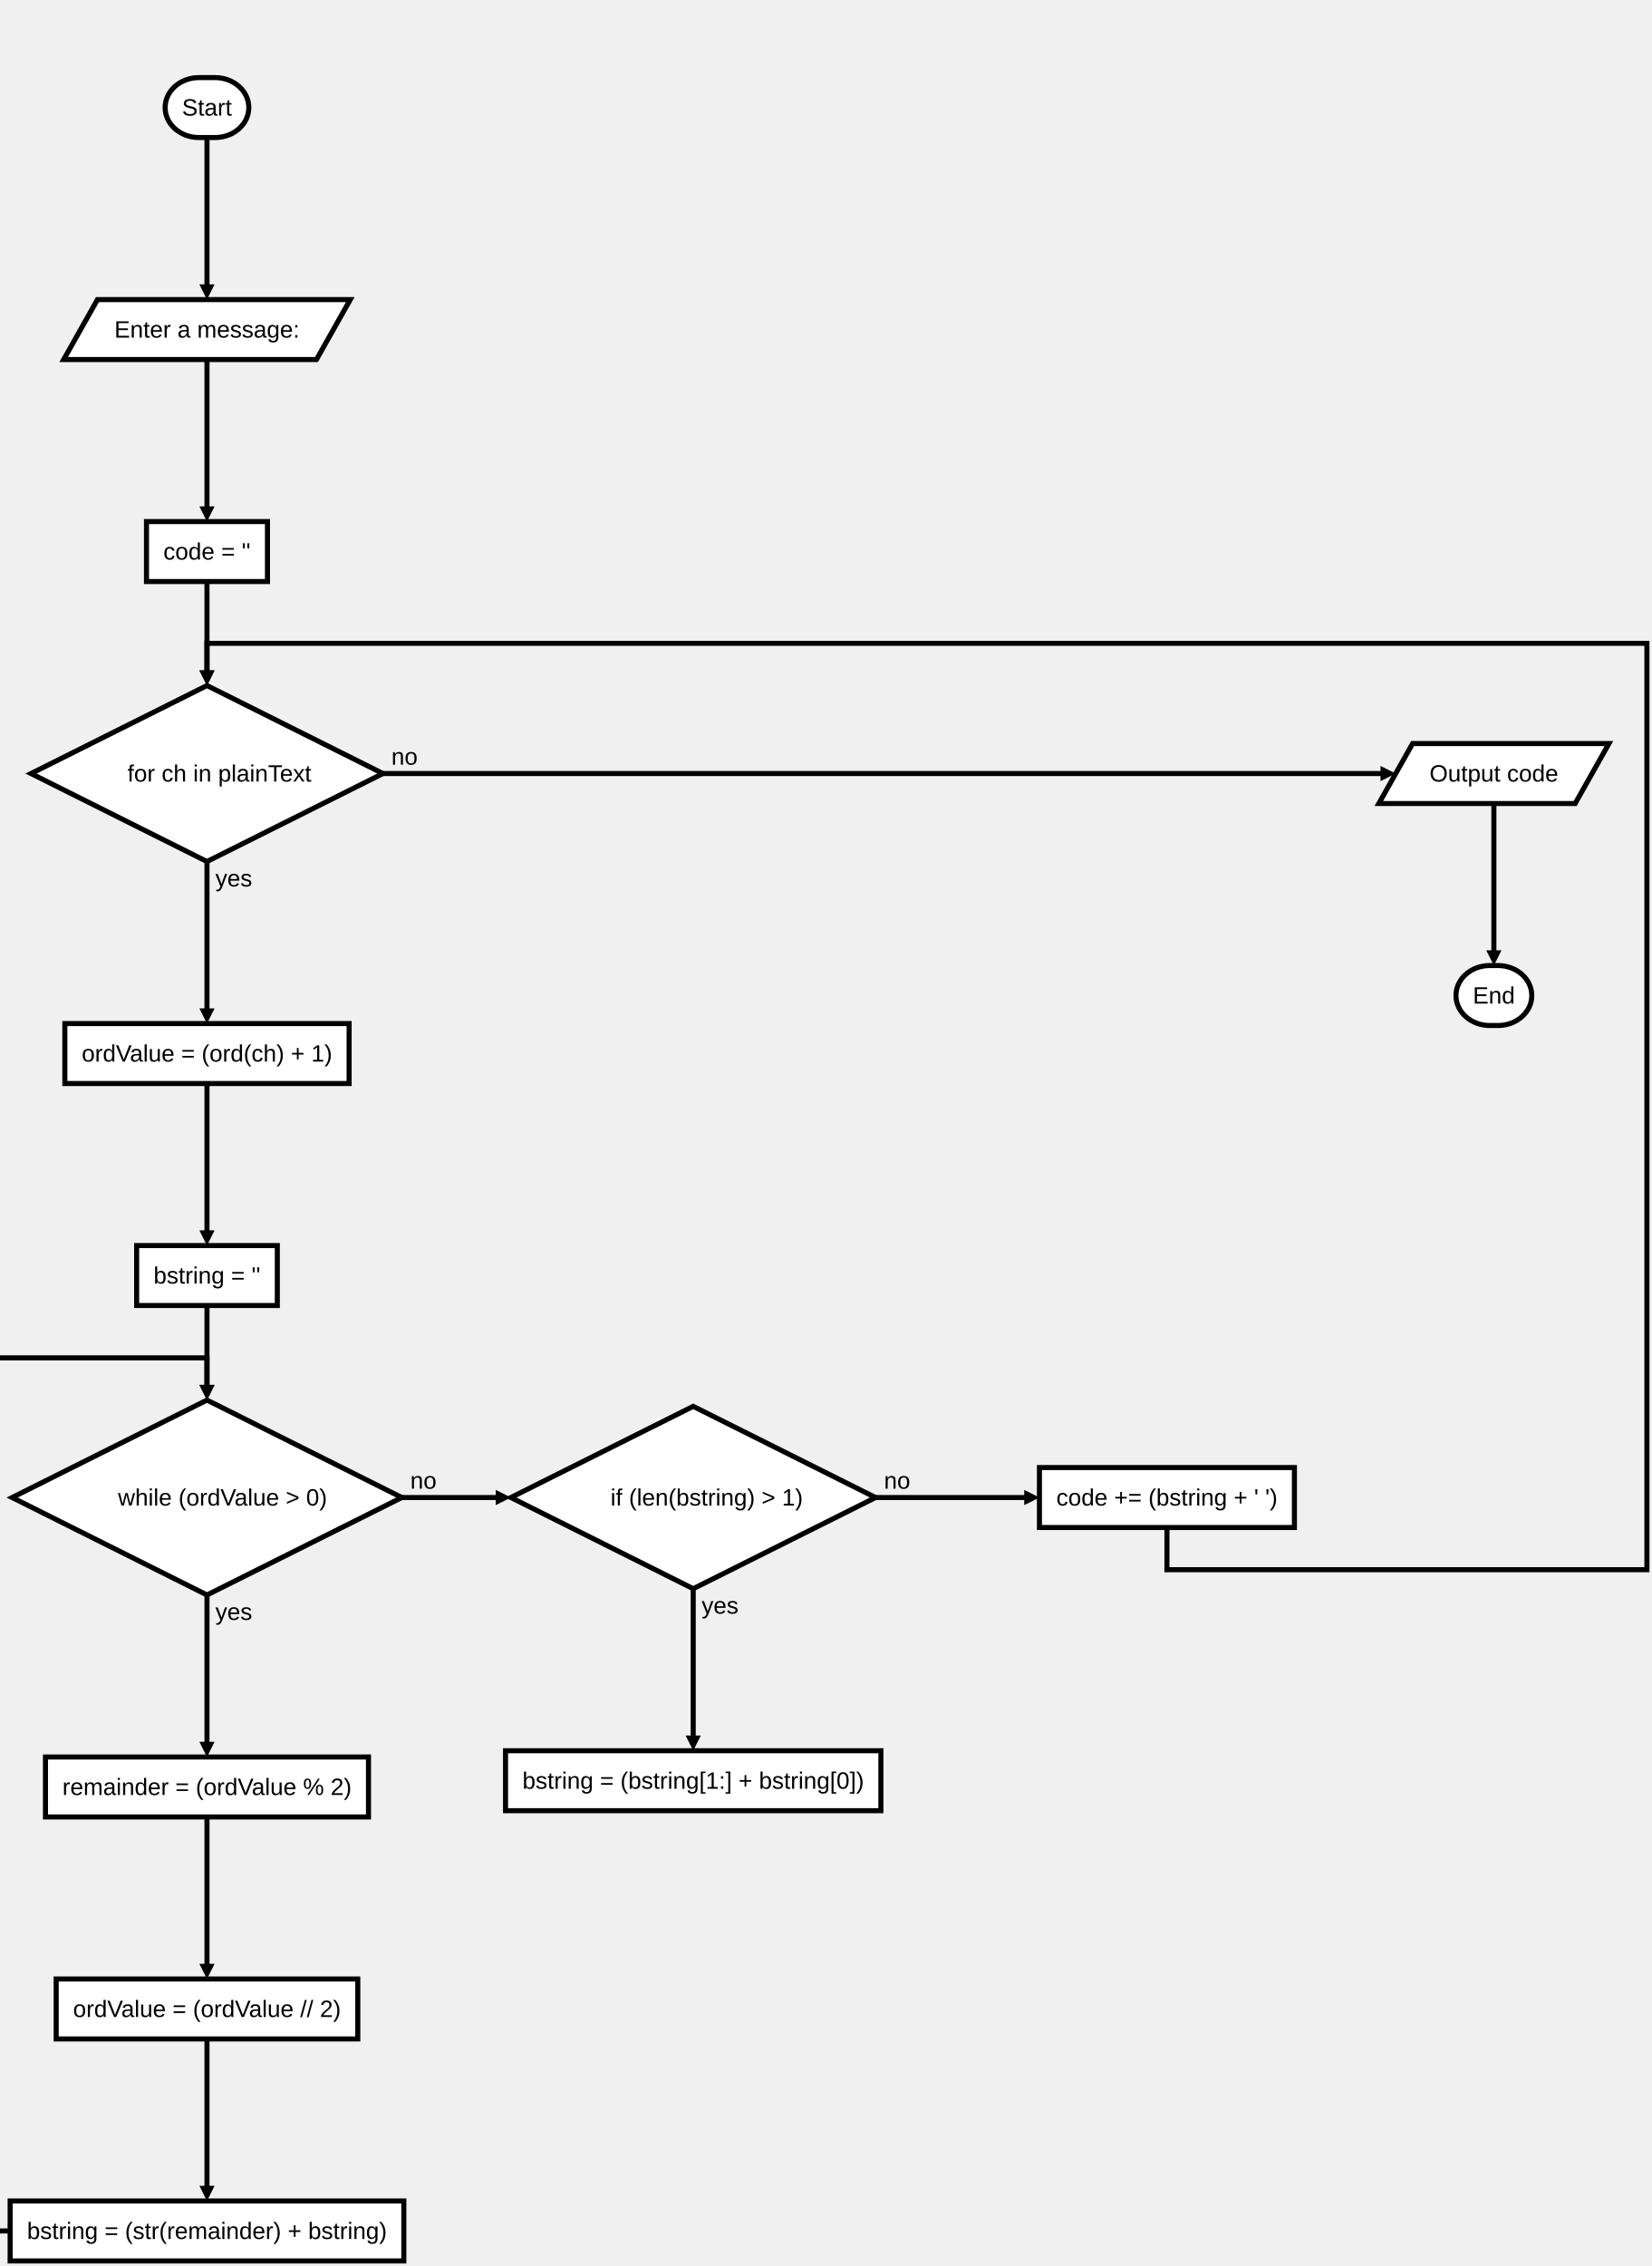
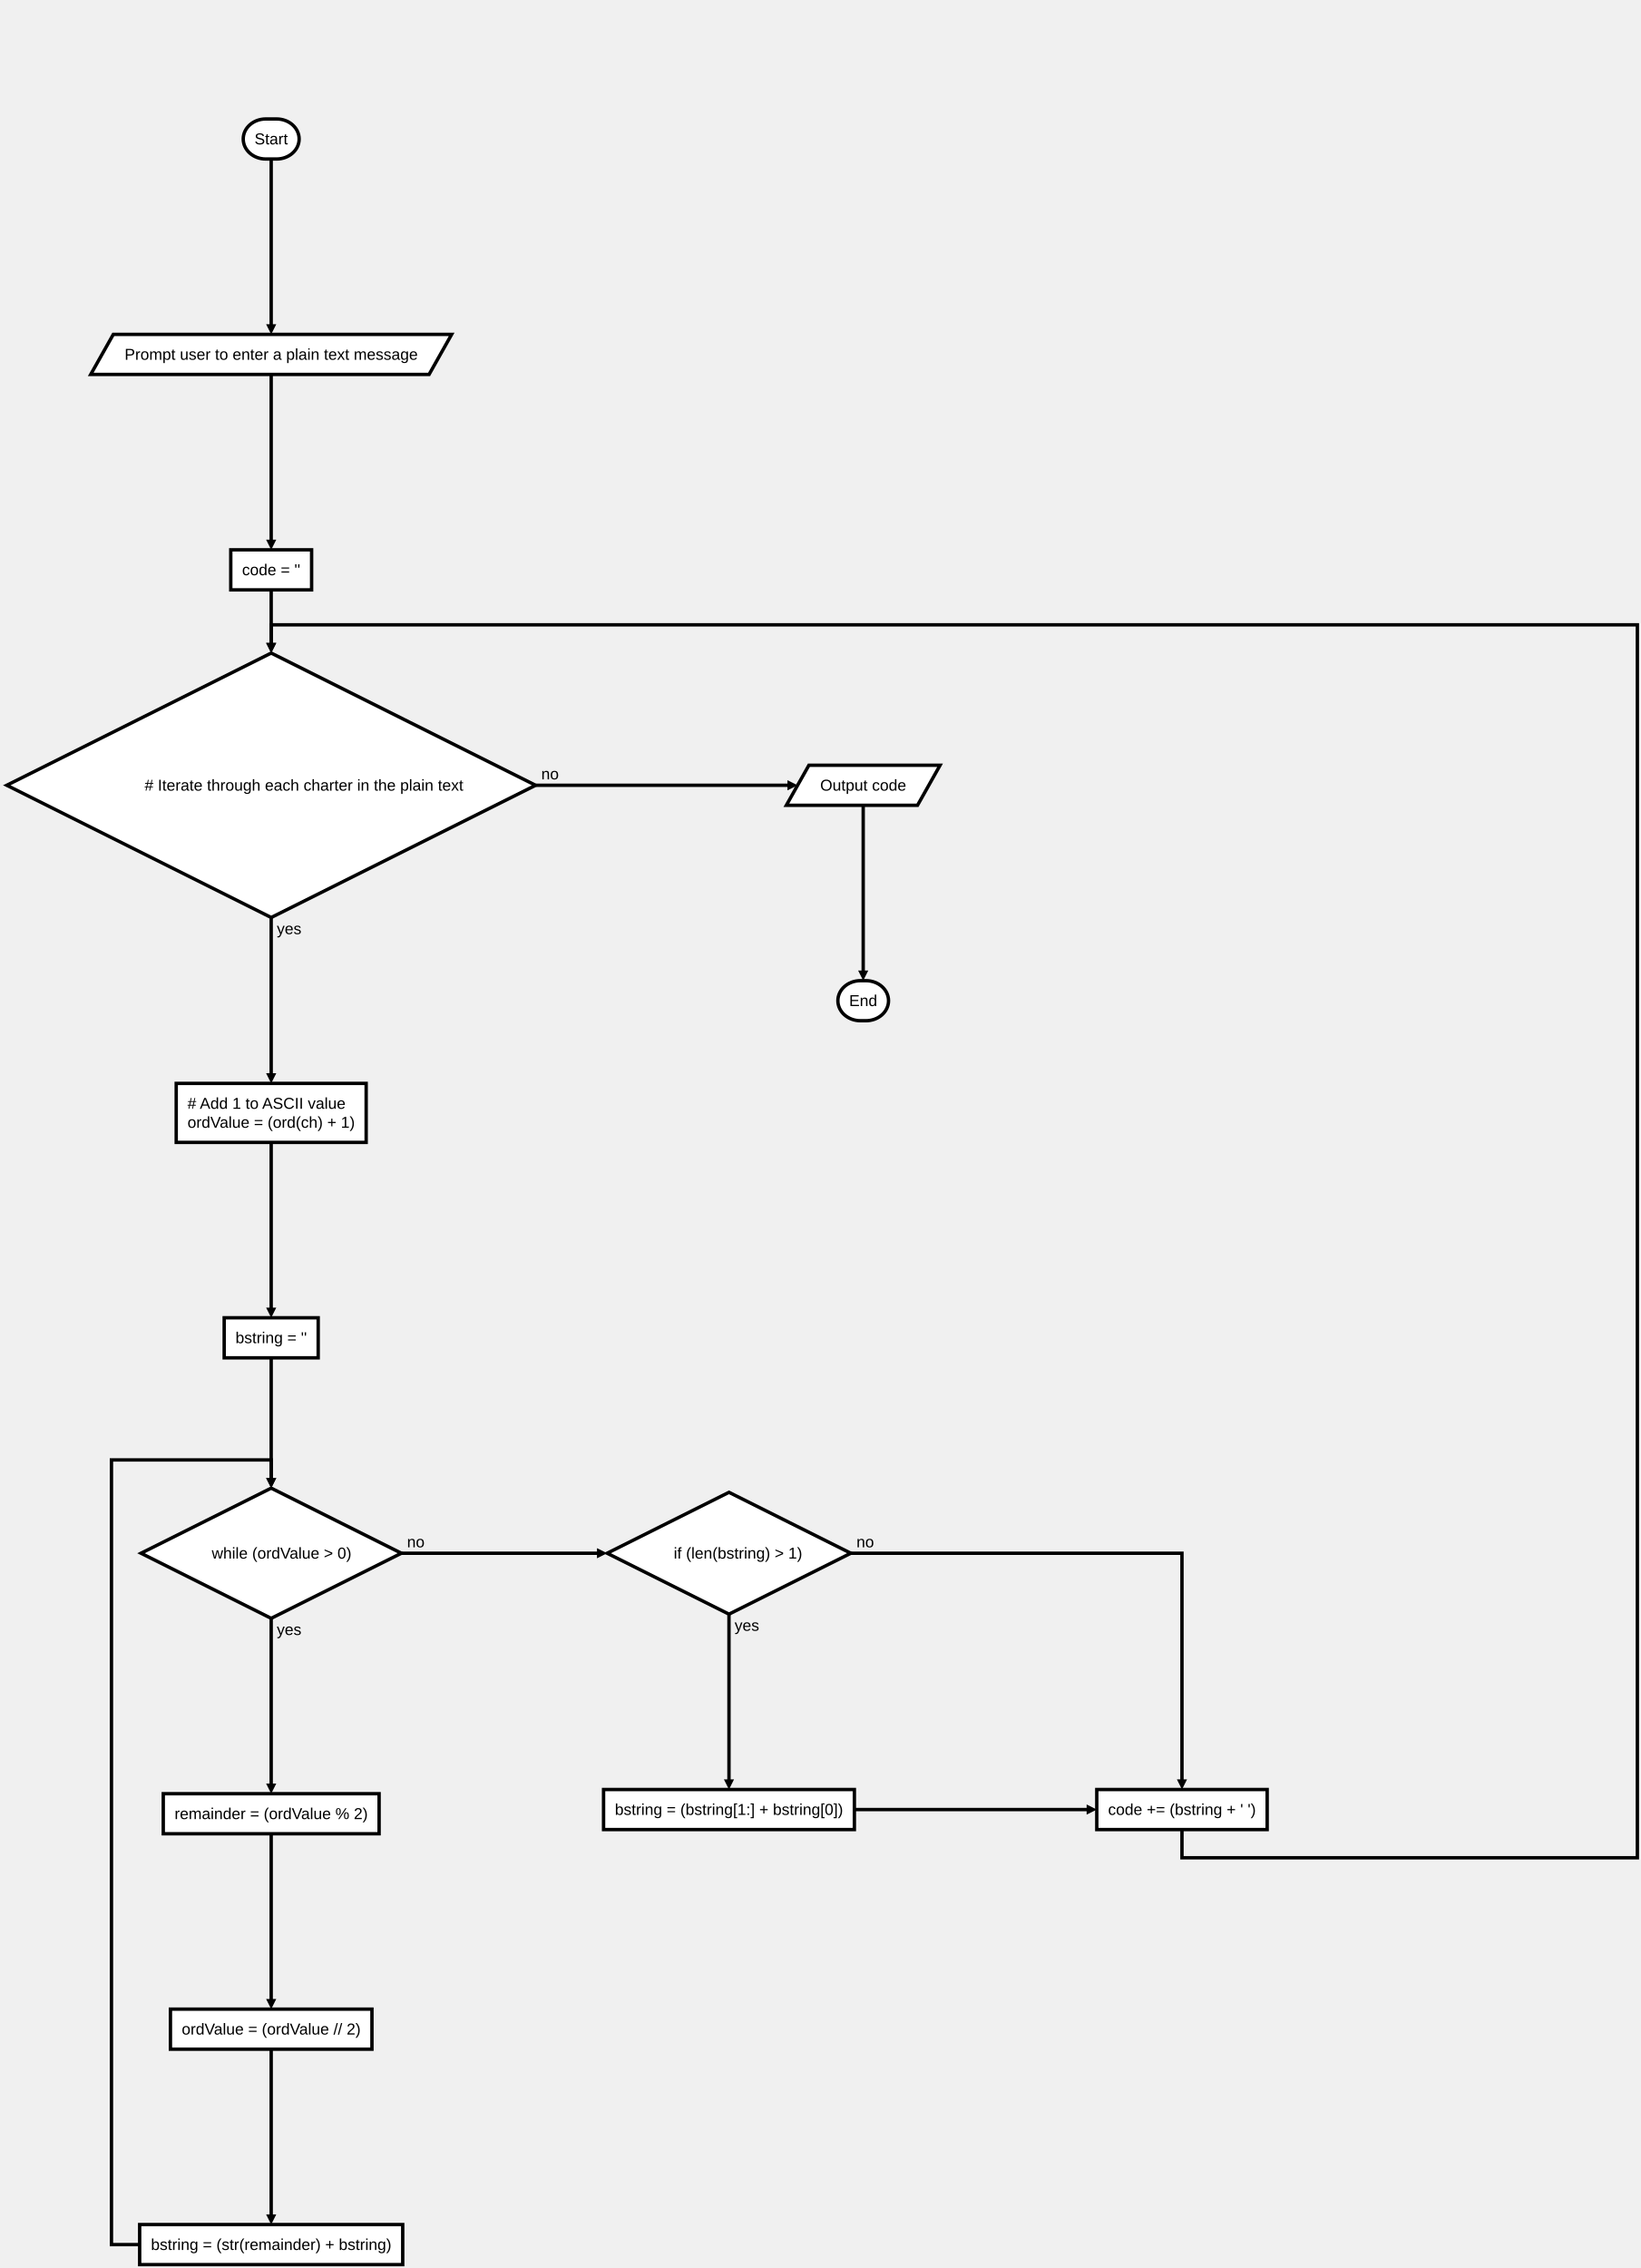
- <svg xmlns="http://www.w3.org/2000/svg" xmlns:xlink="http://www.w3.org/1999/xlink" height="1341.771" version="1.1" width="978.4" style="overflow: hidden; position: relative;" viewBox="0 0 978.4 1341.771" preserveAspectRatio="xMidYMid meet">
+ <svg xmlns="http://www.w3.org/2000/svg" xmlns:xlink="http://www.w3.org/1999/xlink" height="2010.158" version="1.1" width="1454.326" style="overflow: hidden; position: relative;" viewBox="0 0 1454.326 2010.158" preserveAspectRatio="xMidYMid meet">
  <defs style="-webkit-tap-highlight-color: rgba(0, 0, 0, 0);">
    <path stroke-linecap="round" d="M5,0 0,2.5 5,5z" id="raphael-marker-block" style="-webkit-tap-highlight-color: rgba(0, 0, 0, 0);" />
    <marker id="raphael-marker-endblock33-obj30" markerHeight="3" markerWidth="3" orient="auto" refX="1.5" refY="1.5" style="-webkit-tap-highlight-color: rgba(0, 0, 0, 0);">
      <use xlink:href="#raphael-marker-block" transform="rotate(180 1.5 1.5) scale(0.6,0.6)" stroke-width="1.667" fill="black" stroke="none" style="-webkit-tap-highlight-color: rgba(0, 0, 0, 0);" />
    </marker>
    <marker id="raphael-marker-endblock33-obj31" markerHeight="3" markerWidth="3" orient="auto" refX="1.5" refY="1.5" style="-webkit-tap-highlight-color: rgba(0, 0, 0, 0);">
      <use xlink:href="#raphael-marker-block" transform="rotate(180 1.5 1.5) scale(0.6,0.6)" stroke-width="1.667" fill="black" stroke="none" style="-webkit-tap-highlight-color: rgba(0, 0, 0, 0);" />
    </marker>
    <marker id="raphael-marker-endblock33-obj32" markerHeight="3" markerWidth="3" orient="auto" refX="1.5" refY="1.5" style="-webkit-tap-highlight-color: rgba(0, 0, 0, 0);">
      <use xlink:href="#raphael-marker-block" transform="rotate(180 1.5 1.5) scale(0.6,0.6)" stroke-width="1.667" fill="black" stroke="none" style="-webkit-tap-highlight-color: rgba(0, 0, 0, 0);" />
    </marker>
    <marker id="raphael-marker-endblock33-obj33" markerHeight="3" markerWidth="3" orient="auto" refX="1.5" refY="1.5" style="-webkit-tap-highlight-color: rgba(0, 0, 0, 0);">
      <use xlink:href="#raphael-marker-block" transform="rotate(180 1.5 1.5) scale(0.6,0.6)" stroke-width="1.667" fill="black" stroke="none" style="-webkit-tap-highlight-color: rgba(0, 0, 0, 0);" />
    </marker>
    <marker id="raphael-marker-endblock33-obj35" markerHeight="3" markerWidth="3" orient="auto" refX="1.5" refY="1.5" style="-webkit-tap-highlight-color: rgba(0, 0, 0, 0);">
      <use xlink:href="#raphael-marker-block" transform="rotate(180 1.5 1.5) scale(0.6,0.6)" stroke-width="1.667" fill="black" stroke="none" style="-webkit-tap-highlight-color: rgba(0, 0, 0, 0);" />
    </marker>
    <marker id="raphael-marker-endblock33-obj37" markerHeight="3" markerWidth="3" orient="auto" refX="1.5" refY="1.5" style="-webkit-tap-highlight-color: rgba(0, 0, 0, 0);">
      <use xlink:href="#raphael-marker-block" transform="rotate(180 1.5 1.5) scale(0.6,0.6)" stroke-width="1.667" fill="black" stroke="none" style="-webkit-tap-highlight-color: rgba(0, 0, 0, 0);" />
    </marker>
    <marker id="raphael-marker-endblock33-obj38" markerHeight="3" markerWidth="3" orient="auto" refX="1.5" refY="1.5" style="-webkit-tap-highlight-color: rgba(0, 0, 0, 0);">
      <use xlink:href="#raphael-marker-block" transform="rotate(180 1.5 1.5) scale(0.6,0.6)" stroke-width="1.667" fill="black" stroke="none" style="-webkit-tap-highlight-color: rgba(0, 0, 0, 0);" />
    </marker>
    <marker id="raphael-marker-endblock33-obj39" markerHeight="3" markerWidth="3" orient="auto" refX="1.5" refY="1.5" style="-webkit-tap-highlight-color: rgba(0, 0, 0, 0);">
      <use xlink:href="#raphael-marker-block" transform="rotate(180 1.5 1.5) scale(0.6,0.6)" stroke-width="1.667" fill="black" stroke="none" style="-webkit-tap-highlight-color: rgba(0, 0, 0, 0);" />
    </marker>
    <marker id="raphael-marker-endblock33-obj41" markerHeight="3" markerWidth="3" orient="auto" refX="1.5" refY="1.5" style="-webkit-tap-highlight-color: rgba(0, 0, 0, 0);">
      <use xlink:href="#raphael-marker-block" transform="rotate(180 1.5 1.5) scale(0.6,0.6)" stroke-width="1.667" fill="black" stroke="none" style="-webkit-tap-highlight-color: rgba(0, 0, 0, 0);" />
    </marker>
    <marker id="raphael-marker-endblock33-obj43" markerHeight="3" markerWidth="3" orient="auto" refX="1.5" refY="1.5" style="-webkit-tap-highlight-color: rgba(0, 0, 0, 0);">
      <use xlink:href="#raphael-marker-block" transform="rotate(180 1.5 1.5) scale(0.6,0.6)" stroke-width="1.667" fill="black" stroke="none" style="-webkit-tap-highlight-color: rgba(0, 0, 0, 0);" />
    </marker>
    <marker id="raphael-marker-endblock33-obj44" markerHeight="3" markerWidth="3" orient="auto" refX="1.5" refY="1.5" style="-webkit-tap-highlight-color: rgba(0, 0, 0, 0);">
      <use xlink:href="#raphael-marker-block" transform="rotate(180 1.5 1.5) scale(0.6,0.6)" stroke-width="1.667" fill="black" stroke="none" style="-webkit-tap-highlight-color: rgba(0, 0, 0, 0);" />
    </marker>
    <marker id="raphael-marker-endblock33-obj45" markerHeight="3" markerWidth="3" orient="auto" refX="1.5" refY="1.5" style="-webkit-tap-highlight-color: rgba(0, 0, 0, 0);">
      <use xlink:href="#raphael-marker-block" transform="rotate(180 1.5 1.5) scale(0.6,0.6)" stroke-width="1.667" fill="black" stroke="none" style="-webkit-tap-highlight-color: rgba(0, 0, 0, 0);" />
    </marker>
    <marker id="raphael-marker-endblock33-obj46" markerHeight="3" markerWidth="3" orient="auto" refX="1.5" refY="1.5" style="-webkit-tap-highlight-color: rgba(0, 0, 0, 0);">
      <use xlink:href="#raphael-marker-block" transform="rotate(180 1.5 1.5) scale(0.6,0.6)" stroke-width="1.667" fill="black" stroke="none" style="-webkit-tap-highlight-color: rgba(0, 0, 0, 0);" />
    </marker>
    <marker id="raphael-marker-endblock33-obj48" markerHeight="3" markerWidth="3" orient="auto" refX="1.5" refY="1.5" style="-webkit-tap-highlight-color: rgba(0, 0, 0, 0);">
      <use xlink:href="#raphael-marker-block" transform="rotate(180 1.5 1.5) scale(0.6,0.6)" stroke-width="1.667" fill="black" stroke="none" style="-webkit-tap-highlight-color: rgba(0, 0, 0, 0);" />
    </marker>
    <marker id="raphael-marker-endblock33-obj50" markerHeight="3" markerWidth="3" orient="auto" refX="1.5" refY="1.5" style="-webkit-tap-highlight-color: rgba(0, 0, 0, 0);">
      <use xlink:href="#raphael-marker-block" transform="rotate(180 1.5 1.5) scale(0.6,0.6)" stroke-width="1.667" fill="black" stroke="none" style="-webkit-tap-highlight-color: rgba(0, 0, 0, 0);" />
    </marker>
    <marker id="raphael-marker-endblock33-obj51" markerHeight="3" markerWidth="3" orient="auto" refX="1.5" refY="1.5" style="-webkit-tap-highlight-color: rgba(0, 0, 0, 0);">
      <use xlink:href="#raphael-marker-block" transform="rotate(180 1.5 1.5) scale(0.6,0.6)" stroke-width="1.667" fill="black" stroke="none" style="-webkit-tap-highlight-color: rgba(0, 0, 0, 0);" />
    </marker>
+     <marker id="raphael-marker-endblock33-obj52" markerHeight="3" markerWidth="3" orient="auto" refX="1.5" refY="1.5" style="-webkit-tap-highlight-color: rgba(0, 0, 0, 0);">
+       <use xlink:href="#raphael-marker-block" transform="rotate(180 1.5 1.5) scale(0.6,0.6)" stroke-width="1.667" fill="black" stroke="none" style="-webkit-tap-highlight-color: rgba(0, 0, 0, 0);" />
+     </marker>
  </defs>
-   <rect x="0" y="0" width="49.562" height="35.5" rx="20" ry="20" fill="#ffffff" stroke="#000000" style="-webkit-tap-highlight-color: rgba(0, 0, 0, 0);" stroke-width="3" class="flowchart" id="st" transform="matrix(1,0,0,1,97.8047,45.9473)" />
-   <text x="10" y="17.75" text-anchor="start" font-family="&quot;Arial&quot;" font-size="14px" stroke="none" fill="#000000" style="-webkit-tap-highlight-color: rgba(0, 0, 0, 0); text-anchor: start; font-family: Arial; font-size: 14px;" id="stt" class="flowchartt" transform="matrix(1,0,0,1,97.8047,45.9473)" stroke-width="1">
+   <rect x="0" y="0" width="49.562" height="35.5" rx="20" ry="20" fill="#ffffff" stroke="#000000" style="-webkit-tap-highlight-color: rgba(0, 0, 0, 0);" stroke-width="3" class="flowchart" id="st" transform="matrix(1,0,0,1,215.5938,105.4375)" />
+   <text x="10" y="17.75" text-anchor="start" font-family="&quot;Arial&quot;" font-size="14px" stroke="none" fill="#000000" style="-webkit-tap-highlight-color: rgba(0, 0, 0, 0); text-anchor: start; font-family: Arial; font-size: 14px;" id="stt" class="flowchartt" transform="matrix(1,0,0,1,215.5938,105.4375)" stroke-width="1">
    <tspan dy="4.75" style="-webkit-tap-highlight-color: rgba(0, 0, 0, 0);">Start</tspan>
  </text>
-   <path fill="#ffffff" stroke="#000000" d="M10,17.75L0,35.5L149.719,35.5L169.719,0L20,0L10,17.75" stroke-width="3" id="io4" class="flowchart" style="-webkit-tap-highlight-color: rgba(0, 0, 0, 0);" transform="matrix(1,0,0,1,37.7266,177.3945)" />
-   <text x="30" y="17.75" text-anchor="start" font-family="&quot;Arial&quot;" font-size="14px" stroke="none" fill="#000000" style="-webkit-tap-highlight-color: rgba(0, 0, 0, 0); text-anchor: start; font-family: Arial; font-size: 14px;" id="io4t" class="flowchartt" transform="matrix(1,0,0,1,37.7266,177.3945)" stroke-width="1">
-     <tspan dy="4.75" style="-webkit-tap-highlight-color: rgba(0, 0, 0, 0);">Enter a message:</tspan>
+   <path fill="#ffffff" stroke="#000000" d="M10,17.75L0,35.5L299.906,35.5L319.906,0L20,0L10,17.75" stroke-width="3" id="io4" class="flowchart" style="-webkit-tap-highlight-color: rgba(0, 0, 0, 0);" transform="matrix(1,0,0,1,80.4219,296.375)" />
+   <text x="30" y="17.75" text-anchor="start" font-family="&quot;Arial&quot;" font-size="14px" stroke="none" fill="#000000" style="-webkit-tap-highlight-color: rgba(0, 0, 0, 0); text-anchor: start; font-family: Arial; font-size: 14px;" id="io4t" class="flowchartt" transform="matrix(1,0,0,1,80.4219,296.375)" stroke-width="1">
+     <tspan dy="4.75" style="-webkit-tap-highlight-color: rgba(0, 0, 0, 0);">Prompt user to enter a plain text message </tspan>
  </text>
-   <rect x="0" y="0" width="71.656" height="35.5" rx="0" ry="0" fill="#ffffff" stroke="#000000" style="-webkit-tap-highlight-color: rgba(0, 0, 0, 0);" stroke-width="3" class="flowchart" id="op6" transform="matrix(1,0,0,1,86.7578,308.8418)" />
-   <text x="10" y="17.75" text-anchor="start" font-family="&quot;Arial&quot;" font-size="14px" stroke="none" fill="#000000" style="-webkit-tap-highlight-color: rgba(0, 0, 0, 0); text-anchor: start; font-family: Arial; font-size: 14px;" id="op6t" class="flowchartt" transform="matrix(1,0,0,1,86.7578,308.8418)" stroke-width="1">
+   <rect x="0" y="0" width="71.656" height="35.5" rx="0" ry="0" fill="#ffffff" stroke="#000000" style="-webkit-tap-highlight-color: rgba(0, 0, 0, 0);" stroke-width="3" class="flowchart" id="op6" transform="matrix(1,0,0,1,204.5469,487.3125)" />
+   <text x="10" y="17.75" text-anchor="start" font-family="&quot;Arial&quot;" font-size="14px" stroke="none" fill="#000000" style="-webkit-tap-highlight-color: rgba(0, 0, 0, 0); text-anchor: start; font-family: Arial; font-size: 14px;" id="op6t" class="flowchartt" transform="matrix(1,0,0,1,204.5469,487.3125)" stroke-width="1">
    <tspan dy="4.75" style="-webkit-tap-highlight-color: rgba(0, 0, 0, 0);">code = ''</tspan>
  </text>
-   <path fill="#ffffff" stroke="#000000" d="M52.102,26.051L0,52.102L104.203,104.203L208.406,52.102L104.203,0L0,52.102" stroke-width="3" id="cond9" class="flowchart" style="-webkit-tap-highlight-color: rgba(0, 0, 0, 0);" transform="matrix(1,0,0,1,18.3828,405.9375)" />
-   <text x="57.102" y="52.102" text-anchor="start" font-family="&quot;Arial&quot;" font-size="14px" stroke="none" fill="#000000" style="-webkit-tap-highlight-color: rgba(0, 0, 0, 0); text-anchor: start; font-family: Arial; font-size: 14px;" id="cond9t" class="flowchartt" transform="matrix(1,0,0,1,18.3828,405.9375)" stroke-width="1">
-     <tspan dy="4.758" style="-webkit-tap-highlight-color: rgba(0, 0, 0, 0);">for ch in plainText</tspan>
+   <path fill="#ffffff" stroke="#000000" d="M117.188,58.594L0,117.188L234.375,234.375L468.75,117.188L234.375,0L0,117.188" stroke-width="3" id="cond9" class="flowchart" style="-webkit-tap-highlight-color: rgba(0, 0, 0, 0);" transform="matrix(1,0,0,1,6,578.8125)" />
+   <text x="122.188" y="117.188" text-anchor="start" font-family="&quot;Arial&quot;" font-size="14px" stroke="none" fill="#000000" style="-webkit-tap-highlight-color: rgba(0, 0, 0, 0); text-anchor: start; font-family: Arial; font-size: 14px;" id="cond9t" class="flowchartt" transform="matrix(1,0,0,1,6,578.8125)" stroke-width="1">
+     <tspan dy="4.75" style="-webkit-tap-highlight-color: rgba(0, 0, 0, 0);"># Iterate through each charter in the plain text</tspan>
  </text>
-   <rect x="0" y="0" width="168.359" height="35.5" rx="0" ry="0" fill="#ffffff" stroke="#000000" style="-webkit-tap-highlight-color: rgba(0, 0, 0, 0);" stroke-width="3" class="flowchart" id="op51" transform="matrix(1,0,0,1,38.4063,606.0879)" />
-   <text x="10" y="17.75" text-anchor="start" font-family="&quot;Arial&quot;" font-size="14px" stroke="none" fill="#000000" style="-webkit-tap-highlight-color: rgba(0, 0, 0, 0); text-anchor: start; font-family: Arial; font-size: 14px;" id="op51t" class="flowchartt" transform="matrix(1,0,0,1,38.4063,606.0879)" stroke-width="1">
-     <tspan dy="4.75" style="-webkit-tap-highlight-color: rgba(0, 0, 0, 0);">ordValue = (ord(ch) + 1)</tspan>
+   <rect x="0" y="0" width="168.359" height="52.297" rx="0" ry="0" fill="#ffffff" stroke="#000000" style="-webkit-tap-highlight-color: rgba(0, 0, 0, 0);" stroke-width="3" class="flowchart" id="op51" transform="matrix(1,0,0,1,156.1953,960.2266)" />
+   <text x="10" y="26.148" text-anchor="start" font-family="&quot;Arial&quot;" font-size="14px" stroke="none" fill="#000000" style="-webkit-tap-highlight-color: rgba(0, 0, 0, 0); text-anchor: start; font-family: Arial; font-size: 14px;" id="op51t" class="flowchartt" transform="matrix(1,0,0,1,156.1953,960.2266)" stroke-width="1">
+     <tspan dy="-3.641" style="-webkit-tap-highlight-color: rgba(0, 0, 0, 0);"># Add 1 to ASCII value</tspan>
+     <tspan dy="16.8" x="10" style="-webkit-tap-highlight-color: rgba(0, 0, 0, 0);">ordValue = (ord(ch) + 1)</tspan>
  </text>
-   <rect x="0" y="0" width="83.312" height="35.5" rx="0" ry="0" fill="#ffffff" stroke="#000000" style="-webkit-tap-highlight-color: rgba(0, 0, 0, 0);" stroke-width="3" class="flowchart" id="op53" transform="matrix(1,0,0,1,80.9297,737.5352)" />
-   <text x="10" y="17.75" text-anchor="start" font-family="&quot;Arial&quot;" font-size="14px" stroke="none" fill="#000000" style="-webkit-tap-highlight-color: rgba(0, 0, 0, 0); text-anchor: start; font-family: Arial; font-size: 14px;" id="op53t" class="flowchartt" transform="matrix(1,0,0,1,80.9297,737.5352)" stroke-width="1">
+   <rect x="0" y="0" width="83.312" height="35.5" rx="0" ry="0" fill="#ffffff" stroke="#000000" style="-webkit-tap-highlight-color: rgba(0, 0, 0, 0);" stroke-width="3" class="flowchart" id="op53" transform="matrix(1,0,0,1,198.7188,1167.961)" />
+   <text x="10" y="17.75" text-anchor="start" font-family="&quot;Arial&quot;" font-size="14px" stroke="none" fill="#000000" style="-webkit-tap-highlight-color: rgba(0, 0, 0, 0); text-anchor: start; font-family: Arial; font-size: 14px;" id="op53t" class="flowchartt" transform="matrix(1,0,0,1,198.7188,1167.961)" stroke-width="1">
    <tspan dy="4.75" style="-webkit-tap-highlight-color: rgba(0, 0, 0, 0);">bstring = ''</tspan>
  </text>
-   <path fill="#ffffff" stroke="#000000" d="M57.697,28.849L0,57.697L115.395,115.395L230.789,57.697L115.395,0L0,57.697" stroke-width="3" id="cond56" class="flowchart" style="-webkit-tap-highlight-color: rgba(0, 0, 0, 0);" transform="matrix(1,0,0,1,7.1914,829.0352)" />
-   <text x="62.697" y="57.697" text-anchor="start" font-family="&quot;Arial&quot;" font-size="14px" stroke="none" fill="#000000" style="-webkit-tap-highlight-color: rgba(0, 0, 0, 0); text-anchor: start; font-family: Arial; font-size: 14px;" id="cond56t" class="flowchartt" transform="matrix(1,0,0,1,7.1914,829.0352)" stroke-width="1">
+   <path fill="#ffffff" stroke="#000000" d="M57.697,28.849L0,57.697L115.395,115.395L230.789,57.697L115.395,0L0,57.697" stroke-width="3" id="cond56" class="flowchart" style="-webkit-tap-highlight-color: rgba(0, 0, 0, 0);" transform="matrix(1,0,0,1,124.9805,1318.951)" />
+   <text x="62.697" y="57.697" text-anchor="start" font-family="&quot;Arial&quot;" font-size="14px" stroke="none" fill="#000000" style="-webkit-tap-highlight-color: rgba(0, 0, 0, 0); text-anchor: start; font-family: Arial; font-size: 14px;" id="cond56t" class="flowchartt" transform="matrix(1,0,0,1,124.9805,1318.951)" stroke-width="1">
    <tspan dy="4.76" style="-webkit-tap-highlight-color: rgba(0, 0, 0, 0);">while (ordValue &gt; 0)</tspan>
  </text>
-   <rect x="0" y="0" width="191.312" height="35.5" rx="0" ry="0" fill="#ffffff" stroke="#000000" style="-webkit-tap-highlight-color: rgba(0, 0, 0, 0);" stroke-width="3" class="flowchart" id="op67" transform="matrix(1,0,0,1,26.9297,1040.377)" />
-   <text x="10" y="17.75" text-anchor="start" font-family="&quot;Arial&quot;" font-size="14px" stroke="none" fill="#000000" style="-webkit-tap-highlight-color: rgba(0, 0, 0, 0); text-anchor: start; font-family: Arial; font-size: 14px;" id="op67t" class="flowchartt" transform="matrix(1,0,0,1,26.9297,1040.377)" stroke-width="1">
+   <rect x="0" y="0" width="191.312" height="35.5" rx="0" ry="0" fill="#ffffff" stroke="#000000" style="-webkit-tap-highlight-color: rgba(0, 0, 0, 0);" stroke-width="3" class="flowchart" id="op67" transform="matrix(1,0,0,1,144.7188,1589.783)" />
+   <text x="10" y="17.75" text-anchor="start" font-family="&quot;Arial&quot;" font-size="14px" stroke="none" fill="#000000" style="-webkit-tap-highlight-color: rgba(0, 0, 0, 0); text-anchor: start; font-family: Arial; font-size: 14px;" id="op67t" class="flowchartt" transform="matrix(1,0,0,1,144.7188,1589.783)" stroke-width="1">
    <tspan dy="4.75" style="-webkit-tap-highlight-color: rgba(0, 0, 0, 0);">remainder = (ordValue % 2)</tspan>
  </text>
-   <rect x="0" y="0" width="178.625" height="35.5" rx="0" ry="0" fill="#ffffff" stroke="#000000" style="-webkit-tap-highlight-color: rgba(0, 0, 0, 0);" stroke-width="3" class="flowchart" id="op69" transform="matrix(1,0,0,1,33.2734,1171.824)" />
-   <text x="10" y="17.75" text-anchor="start" font-family="&quot;Arial&quot;" font-size="14px" stroke="none" fill="#000000" style="-webkit-tap-highlight-color: rgba(0, 0, 0, 0); text-anchor: start; font-family: Arial; font-size: 14px;" id="op69t" class="flowchartt" transform="matrix(1,0,0,1,33.2734,1171.824)" stroke-width="1">
+   <rect x="0" y="0" width="178.625" height="35.5" rx="0" ry="0" fill="#ffffff" stroke="#000000" style="-webkit-tap-highlight-color: rgba(0, 0, 0, 0);" stroke-width="3" class="flowchart" id="op69" transform="matrix(1,0,0,1,151.0625,1780.721)" />
+   <text x="10" y="17.75" text-anchor="start" font-family="&quot;Arial&quot;" font-size="14px" stroke="none" fill="#000000" style="-webkit-tap-highlight-color: rgba(0, 0, 0, 0); text-anchor: start; font-family: Arial; font-size: 14px;" id="op69t" class="flowchartt" transform="matrix(1,0,0,1,151.0625,1780.721)" stroke-width="1">
    <tspan dy="4.75" style="-webkit-tap-highlight-color: rgba(0, 0, 0, 0);">ordValue = (ordValue // 2)</tspan>
  </text>
-   <rect x="0" y="0" width="233.172" height="35.5" rx="0" ry="0" fill="#ffffff" stroke="#000000" style="-webkit-tap-highlight-color: rgba(0, 0, 0, 0);" stroke-width="3" class="flowchart" id="op71" transform="matrix(1,0,0,1,6,1303.272)" />
-   <text x="10" y="17.75" text-anchor="start" font-family="&quot;Arial&quot;" font-size="14px" stroke="none" fill="#000000" style="-webkit-tap-highlight-color: rgba(0, 0, 0, 0); text-anchor: start; font-family: Arial; font-size: 14px;" id="op71t" class="flowchartt" transform="matrix(1,0,0,1,6,1303.272)" stroke-width="1">
+   <rect x="0" y="0" width="233.172" height="35.5" rx="0" ry="0" fill="#ffffff" stroke="#000000" style="-webkit-tap-highlight-color: rgba(0, 0, 0, 0);" stroke-width="3" class="flowchart" id="op71" transform="matrix(1,0,0,1,123.7891,1971.658)" />
+   <text x="10" y="17.75" text-anchor="start" font-family="&quot;Arial&quot;" font-size="14px" stroke="none" fill="#000000" style="-webkit-tap-highlight-color: rgba(0, 0, 0, 0); text-anchor: start; font-family: Arial; font-size: 14px;" id="op71t" class="flowchartt" transform="matrix(1,0,0,1,123.7891,1971.658)" stroke-width="1">
    <tspan dy="4.75" style="-webkit-tap-highlight-color: rgba(0, 0, 0, 0);">bstring = (str(remainder) + bstring)</tspan>
  </text>
-   <path fill="#ffffff" stroke="#000000" d="M53.988,26.994L0,53.988L107.977,107.977L215.953,53.988L107.977,0L0,53.988" stroke-width="3" id="cond76" class="flowchart" style="-webkit-tap-highlight-color: rgba(0, 0, 0, 0);" transform="matrix(1,0,0,1,302.5898,832.7441)" />
-   <text x="58.988" y="53.988" text-anchor="start" font-family="&quot;Arial&quot;" font-size="14px" stroke="none" fill="#000000" style="-webkit-tap-highlight-color: rgba(0, 0, 0, 0); text-anchor: start; font-family: Arial; font-size: 14px;" id="cond76t" class="flowchartt" transform="matrix(1,0,0,1,302.5898,832.7441)" stroke-width="1">
+   <path fill="#ffffff" stroke="#000000" d="M53.988,26.994L0,53.988L107.977,107.977L215.953,53.988L107.977,0L0,53.988" stroke-width="3" id="cond76" class="flowchart" style="-webkit-tap-highlight-color: rgba(0, 0, 0, 0);" transform="matrix(1,0,0,1,538.168,1322.66)" />
+   <text x="58.988" y="53.988" text-anchor="start" font-family="&quot;Arial&quot;" font-size="14px" stroke="none" fill="#000000" style="-webkit-tap-highlight-color: rgba(0, 0, 0, 0); text-anchor: start; font-family: Arial; font-size: 14px;" id="cond76t" class="flowchartt" transform="matrix(1,0,0,1,538.168,1322.66)" stroke-width="1">
    <tspan dy="4.754" style="-webkit-tap-highlight-color: rgba(0, 0, 0, 0);">if  (len(bstring) &gt; 1)</tspan>
  </text>
-   <rect x="0" y="0" width="222.312" height="35.5" rx="0" ry="0" fill="#ffffff" stroke="#000000" style="-webkit-tap-highlight-color: rgba(0, 0, 0, 0);" stroke-width="3" class="flowchart" id="op84" transform="matrix(1,0,0,1,299.4102,1036.668)" />
-   <text x="10" y="17.75" text-anchor="start" font-family="&quot;Arial&quot;" font-size="14px" stroke="none" fill="#000000" style="-webkit-tap-highlight-color: rgba(0, 0, 0, 0); text-anchor: start; font-family: Arial; font-size: 14px;" id="op84t" class="flowchartt" transform="matrix(1,0,0,1,299.4102,1036.668)" stroke-width="1">
+   <rect x="0" y="0" width="222.312" height="35.5" rx="0" ry="0" fill="#ffffff" stroke="#000000" style="-webkit-tap-highlight-color: rgba(0, 0, 0, 0);" stroke-width="3" class="flowchart" id="op84" transform="matrix(1,0,0,1,534.9883,1586.074)" />
+   <text x="10" y="17.75" text-anchor="start" font-family="&quot;Arial&quot;" font-size="14px" stroke="none" fill="#000000" style="-webkit-tap-highlight-color: rgba(0, 0, 0, 0); text-anchor: start; font-family: Arial; font-size: 14px;" id="op84t" class="flowchartt" transform="matrix(1,0,0,1,534.9883,1586.074)" stroke-width="1">
    <tspan dy="4.75" style="-webkit-tap-highlight-color: rgba(0, 0, 0, 0);">bstring = (bstring[1:] + bstring[0]) </tspan>
  </text>
-   <rect x="0" y="0" width="151.016" height="35.5" rx="0" ry="0" fill="#ffffff" stroke="#000000" style="-webkit-tap-highlight-color: rgba(0, 0, 0, 0);" stroke-width="3" class="flowchart" id="op86" transform="matrix(1,0,0,1,615.6211,868.9824)" />
-   <text x="10" y="17.75" text-anchor="start" font-family="&quot;Arial&quot;" font-size="14px" stroke="none" fill="#000000" style="-webkit-tap-highlight-color: rgba(0, 0, 0, 0); text-anchor: start; font-family: Arial; font-size: 14px;" id="op86t" class="flowchartt" transform="matrix(1,0,0,1,615.6211,868.9824)" stroke-width="1">
+   <rect x="0" y="0" width="151.016" height="35.5" rx="0" ry="0" fill="#ffffff" stroke="#000000" style="-webkit-tap-highlight-color: rgba(0, 0, 0, 0);" stroke-width="3" class="flowchart" id="op86" transform="matrix(1,0,0,1,972.168,1586.074)" />
+   <text x="10" y="17.75" text-anchor="start" font-family="&quot;Arial&quot;" font-size="14px" stroke="none" fill="#000000" style="-webkit-tap-highlight-color: rgba(0, 0, 0, 0); text-anchor: start; font-family: Arial; font-size: 14px;" id="op86t" class="flowchartt" transform="matrix(1,0,0,1,972.168,1586.074)" stroke-width="1">
    <tspan dy="4.75" style="-webkit-tap-highlight-color: rgba(0, 0, 0, 0);">code += (bstring + ' ')</tspan>
  </text>
-   <path fill="#ffffff" stroke="#000000" d="M10,17.75L0,35.5L116.266,35.5L136.266,0L20,0L10,17.75" stroke-width="3" id="io90" class="flowchart" style="-webkit-tap-highlight-color: rgba(0, 0, 0, 0);" transform="matrix(1,0,0,1,816.6367,440.2891)" />
-   <text x="30" y="17.75" text-anchor="start" font-family="&quot;Arial&quot;" font-size="14px" stroke="none" fill="#000000" style="-webkit-tap-highlight-color: rgba(0, 0, 0, 0); text-anchor: start; font-family: Arial; font-size: 14px;" id="io90t" class="flowchartt" transform="matrix(1,0,0,1,816.6367,440.2891)" stroke-width="1">
+   <path fill="#ffffff" stroke="#000000" d="M10,17.75L0,35.5L116.266,35.5L136.266,0L20,0L10,17.75" stroke-width="3" id="io90" class="flowchart" style="-webkit-tap-highlight-color: rgba(0, 0, 0, 0);" transform="matrix(1,0,0,1,696.9922,678.25)" />
+   <text x="30" y="17.75" text-anchor="start" font-family="&quot;Arial&quot;" font-size="14px" stroke="none" fill="#000000" style="-webkit-tap-highlight-color: rgba(0, 0, 0, 0); text-anchor: start; font-family: Arial; font-size: 14px;" id="io90t" class="flowchartt" transform="matrix(1,0,0,1,696.9922,678.25)" stroke-width="1">
    <tspan dy="4.75" style="-webkit-tap-highlight-color: rgba(0, 0, 0, 0);">Output code</tspan>
    <tspan dy="16.8" x="30" style="-webkit-tap-highlight-color: rgba(0, 0, 0, 0);" />
  </text>
-   <rect x="0" y="0" width="44.906" height="35.5" rx="20" ry="20" fill="#ffffff" stroke="#000000" style="-webkit-tap-highlight-color: rgba(0, 0, 0, 0);" stroke-width="3" class="flowchart" id="e" transform="matrix(1,0,0,1,862.3164,571.7363)" />
-   <text x="10" y="17.75" text-anchor="start" font-family="&quot;Arial&quot;" font-size="14px" stroke="none" fill="#000000" style="-webkit-tap-highlight-color: rgba(0, 0, 0, 0); text-anchor: start; font-family: Arial; font-size: 14px;" id="et" class="flowchartt" transform="matrix(1,0,0,1,862.3164,571.7363)" stroke-width="1">
+   <rect x="0" y="0" width="44.906" height="35.5" rx="20" ry="20" fill="#ffffff" stroke="#000000" style="-webkit-tap-highlight-color: rgba(0, 0, 0, 0);" stroke-width="3" class="flowchart" id="e" transform="matrix(1,0,0,1,742.6719,869.1875)" />
+   <text x="10" y="17.75" text-anchor="start" font-family="&quot;Arial&quot;" font-size="14px" stroke="none" fill="#000000" style="-webkit-tap-highlight-color: rgba(0, 0, 0, 0); text-anchor: start; font-family: Arial; font-size: 14px;" id="et" class="flowchartt" transform="matrix(1,0,0,1,742.6719,869.1875)" stroke-width="1">
    <tspan dy="4.75" style="-webkit-tap-highlight-color: rgba(0, 0, 0, 0);">End</tspan>
  </text>
-   <path fill="none" stroke="#000000" d="M122.586,81.447C122.586,81.447,122.586,153.926,122.586,172.895" stroke-width="3" marker-end="url(#raphael-marker-endblock33-obj30)" style="-webkit-tap-highlight-color: rgba(0, 0, 0, 0);" />
-   <path fill="none" stroke="#000000" d="M122.586,212.895C122.586,212.895,122.586,285.374,122.586,304.343" stroke-width="3" marker-end="url(#raphael-marker-endblock33-obj31)" style="-webkit-tap-highlight-color: rgba(0, 0, 0, 0);" />
-   <path fill="none" stroke="#000000" d="M122.586,344.342C122.586,344.342,122.586,387.234,122.586,401.433" stroke-width="3" marker-end="url(#raphael-marker-endblock33-obj32)" style="-webkit-tap-highlight-color: rgba(0, 0, 0, 0);" />
-   <path fill="none" stroke="#000000" d="M122.586,510.141C122.586,510.141,122.586,582.62,122.586,601.589" stroke-width="3" marker-end="url(#raphael-marker-endblock33-obj33)" style="-webkit-tap-highlight-color: rgba(0, 0, 0, 0);" />
-   <text x="127.586" y="520.141" text-anchor="start" font-family="&quot;Arial&quot;" font-size="14px" stroke="none" fill="#000000" style="-webkit-tap-highlight-color: rgba(0, 0, 0, 0); text-anchor: start; font-family: Arial; font-size: 14px;" stroke-width="1">
+   <path fill="none" stroke="#000000" d="M240.375,140.938C240.375,140.938,240.375,266.337,240.375,291.87" stroke-width="3" marker-end="url(#raphael-marker-endblock33-obj30)" style="-webkit-tap-highlight-color: rgba(0, 0, 0, 0);" />
+   <path fill="none" stroke="#000000" d="M240.375,331.875C240.375,331.875,240.375,457.274,240.375,482.807" stroke-width="3" marker-end="url(#raphael-marker-endblock33-obj31)" style="-webkit-tap-highlight-color: rgba(0, 0, 0, 0);" />
+   <path fill="none" stroke="#000000" d="M240.375,522.812C240.375,522.812,240.375,561.013,240.375,574.313" stroke-width="3" marker-end="url(#raphael-marker-endblock33-obj32)" style="-webkit-tap-highlight-color: rgba(0, 0, 0, 0);" />
+   <path fill="none" stroke="#000000" d="M240.375,813.188C240.375,813.188,240.375,931.039,240.375,955.726" stroke-width="3" marker-end="url(#raphael-marker-endblock33-obj33)" style="-webkit-tap-highlight-color: rgba(0, 0, 0, 0);" />
+   <text x="245.375" y="823.188" text-anchor="start" font-family="&quot;Arial&quot;" font-size="14px" stroke="none" fill="#000000" style="-webkit-tap-highlight-color: rgba(0, 0, 0, 0); text-anchor: start; font-family: Arial; font-size: 14px;" stroke-width="1">
    <tspan dy="4.75" style="-webkit-tap-highlight-color: rgba(0, 0, 0, 0);">yes</tspan>
  </text>
-   <path fill="none" stroke="#000000" d="M226.789,458.039C226.789,458.039,767.123,458.039,822.132,458.039" stroke-width="3" marker-end="url(#raphael-marker-endblock33-obj35)" style="-webkit-tap-highlight-color: rgba(0, 0, 0, 0);" />
-   <text x="231.789" y="448.039" text-anchor="start" font-family="&quot;Arial&quot;" font-size="14px" stroke="none" fill="#000000" style="-webkit-tap-highlight-color: rgba(0, 0, 0, 0); text-anchor: start; font-family: Arial; font-size: 14px;" stroke-width="1">
+   <path fill="none" stroke="#000000" d="M474.75,696C474.75,696,670.141,696,702.483,696" stroke-width="3" marker-end="url(#raphael-marker-endblock33-obj35)" style="-webkit-tap-highlight-color: rgba(0, 0, 0, 0);" />
+   <text x="479.75" y="686" text-anchor="start" font-family="&quot;Arial&quot;" font-size="14px" stroke="none" fill="#000000" style="-webkit-tap-highlight-color: rgba(0, 0, 0, 0); text-anchor: start; font-family: Arial; font-size: 14px;" stroke-width="1">
+     <tspan dy="4.75" style="-webkit-tap-highlight-color: rgba(0, 0, 0, 0);">no</tspan>
+   </text>
+   <path fill="none" stroke="#000000" d="M240.375,1012.523C240.375,1012.523,240.375,1137.923,240.375,1163.456" stroke-width="3" marker-end="url(#raphael-marker-endblock33-obj37)" style="-webkit-tap-highlight-color: rgba(0, 0, 0, 0);" />
+   <path fill="none" stroke="#000000" d="M240.375,1203.461C240.375,1203.461,240.375,1293.171,240.375,1314.459" stroke-width="3" marker-end="url(#raphael-marker-endblock33-obj38)" style="-webkit-tap-highlight-color: rgba(0, 0, 0, 0);" />
+   <path fill="none" stroke="#000000" d="M240.375,1434.346C240.375,1434.346,240.375,1559.745,240.375,1585.278" stroke-width="3" marker-end="url(#raphael-marker-endblock33-obj39)" style="-webkit-tap-highlight-color: rgba(0, 0, 0, 0);" />
+   <text x="245.375" y="1444.346" text-anchor="start" font-family="&quot;Arial&quot;" font-size="14px" stroke="none" fill="#000000" style="-webkit-tap-highlight-color: rgba(0, 0, 0, 0); text-anchor: start; font-family: Arial; font-size: 14px;" stroke-width="1">
+     <tspan dy="4.752" style="-webkit-tap-highlight-color: rgba(0, 0, 0, 0);">yes</tspan>
+   </text>
+   <path fill="none" stroke="#000000" d="M355.77,1376.648C355.77,1376.648,505.571,1376.648,533.659,1376.648" stroke-width="3" marker-end="url(#raphael-marker-endblock33-obj41)" style="-webkit-tap-highlight-color: rgba(0, 0, 0, 0);" />
+   <text x="360.77" y="1366.648" text-anchor="start" font-family="&quot;Arial&quot;" font-size="14px" stroke="none" fill="#000000" style="-webkit-tap-highlight-color: rgba(0, 0, 0, 0); text-anchor: start; font-family: Arial; font-size: 14px;" stroke-width="1">
    <tspan dy="4.758" style="-webkit-tap-highlight-color: rgba(0, 0, 0, 0);">no</tspan>
  </text>
-   <path fill="none" stroke="#000000" d="M122.586,641.588C122.586,641.588,122.586,714.067,122.586,733.036" stroke-width="3" marker-end="url(#raphael-marker-endblock33-obj37)" style="-webkit-tap-highlight-color: rgba(0, 0, 0, 0);" />
-   <path fill="none" stroke="#000000" d="M122.586,773.035C122.586,773.035,122.586,811.236,122.586,824.535" stroke-width="3" marker-end="url(#raphael-marker-endblock33-obj38)" style="-webkit-tap-highlight-color: rgba(0, 0, 0, 0);" />
-   <path fill="none" stroke="#000000" d="M122.586,944.43C122.586,944.43,122.586,1016.909,122.586,1035.878" stroke-width="3" marker-end="url(#raphael-marker-endblock33-obj39)" style="-webkit-tap-highlight-color: rgba(0, 0, 0, 0);" />
-   <text x="127.586" y="954.43" text-anchor="start" font-family="&quot;Arial&quot;" font-size="14px" stroke="none" fill="#000000" style="-webkit-tap-highlight-color: rgba(0, 0, 0, 0); text-anchor: start; font-family: Arial; font-size: 14px;" stroke-width="1">
-     <tspan dy="4.758" style="-webkit-tap-highlight-color: rgba(0, 0, 0, 0);">yes</tspan>
+   <path fill="none" stroke="#000000" d="M240.375,1625.283C240.375,1625.283,240.375,1750.683,240.375,1776.216" stroke-width="3" marker-end="url(#raphael-marker-endblock33-obj43)" style="-webkit-tap-highlight-color: rgba(0, 0, 0, 0);" />
+   <path fill="none" stroke="#000000" d="M240.375,1816.221C240.375,1816.221,240.375,1941.62,240.375,1967.153" stroke-width="3" marker-end="url(#raphael-marker-endblock33-obj44)" style="-webkit-tap-highlight-color: rgba(0, 0, 0, 0);" />
+   <path fill="none" stroke="#000000" d="M123.789,1989.408C123.789,1989.408,98.789,1989.408,98.789,1989.408C98.789,1989.408,98.789,1293.951,98.789,1293.951C98.789,1293.951,240.375,1293.951,240.375,1293.951C240.375,1293.951,240.375,1307.255,240.375,1314.453" stroke-width="3" marker-end="url(#raphael-marker-endblock33-obj45)" style="-webkit-tap-highlight-color: rgba(0, 0, 0, 0);" />
+   <path fill="none" stroke="#000000" d="M646.145,1430.637C646.145,1430.637,646.145,1556.036,646.145,1581.569" stroke-width="3" marker-end="url(#raphael-marker-endblock33-obj46)" style="-webkit-tap-highlight-color: rgba(0, 0, 0, 0);" />
+   <text x="651.145" y="1440.637" text-anchor="start" font-family="&quot;Arial&quot;" font-size="14px" stroke="none" fill="#000000" style="-webkit-tap-highlight-color: rgba(0, 0, 0, 0); text-anchor: start; font-family: Arial; font-size: 14px;" stroke-width="1">
+     <tspan dy="4.762" style="-webkit-tap-highlight-color: rgba(0, 0, 0, 0);">yes</tspan>
  </text>
-   <path fill="none" stroke="#000000" d="M237.98,886.732C237.98,886.732,283.446,886.732,298.098,886.732" stroke-width="3" marker-end="url(#raphael-marker-endblock33-obj41)" style="-webkit-tap-highlight-color: rgba(0, 0, 0, 0);" />
-   <text x="242.98" y="876.732" text-anchor="start" font-family="&quot;Arial&quot;" font-size="14px" stroke="none" fill="#000000" style="-webkit-tap-highlight-color: rgba(0, 0, 0, 0); text-anchor: start; font-family: Arial; font-size: 14px;" stroke-width="1">
-     <tspan dy="4.764" style="-webkit-tap-highlight-color: rgba(0, 0, 0, 0);">no</tspan>
+   <path fill="none" stroke="#000000" d="M754.121,1376.648C754.121,1376.648,1047.676,1376.648,1047.676,1376.648C1047.676,1376.648,1047.676,1551.159,1047.676,1581.579" stroke-width="3" marker-end="url(#raphael-marker-endblock33-obj48)" style="-webkit-tap-highlight-color: rgba(0, 0, 0, 0);" />
+   <text x="759.121" y="1366.648" text-anchor="start" font-family="&quot;Arial&quot;" font-size="14px" stroke="none" fill="#000000" style="-webkit-tap-highlight-color: rgba(0, 0, 0, 0); text-anchor: start; font-family: Arial; font-size: 14px;" stroke-width="1">
+     <tspan dy="4.758" style="-webkit-tap-highlight-color: rgba(0, 0, 0, 0);">no</tspan>
  </text>
-   <path fill="none" stroke="#000000" d="M122.586,1075.877C122.586,1075.877,122.586,1148.356,122.586,1167.325" stroke-width="3" marker-end="url(#raphael-marker-endblock33-obj43)" style="-webkit-tap-highlight-color: rgba(0, 0, 0, 0);" />
-   <path fill="none" stroke="#000000" d="M122.586,1207.324C122.586,1207.324,122.586,1279.803,122.586,1298.772" stroke-width="3" marker-end="url(#raphael-marker-endblock33-obj44)" style="-webkit-tap-highlight-color: rgba(0, 0, 0, 0);" />
-   <path fill="none" stroke="#000000" d="M6,1321.021C6,1321.021,-19,1321.021,-19,1321.021C-19,1321.021,-19,804.035,-19,804.035C-19,804.035,122.586,804.035,122.586,804.035C122.586,804.035,122.586,817.339,122.586,824.537" stroke-width="3" marker-end="url(#raphael-marker-endblock33-obj45)" style="-webkit-tap-highlight-color: rgba(0, 0, 0, 0);" />
-   <path fill="none" stroke="#000000" d="M410.566,940.721C410.566,940.721,410.566,1013.2,410.566,1032.169" stroke-width="3" marker-end="url(#raphael-marker-endblock33-obj46)" style="-webkit-tap-highlight-color: rgba(0, 0, 0, 0);" />
-   <text x="415.566" y="950.721" text-anchor="start" font-family="&quot;Arial&quot;" font-size="14px" stroke="none" fill="#000000" style="-webkit-tap-highlight-color: rgba(0, 0, 0, 0); text-anchor: start; font-family: Arial; font-size: 14px;" stroke-width="1">
-     <tspan dy="4.752" style="-webkit-tap-highlight-color: rgba(0, 0, 0, 0);">yes</tspan>
-   </text>
-   <path fill="none" stroke="#000000" d="M518.543,886.732C518.543,886.732,592,886.732,611.117,886.732" stroke-width="3" marker-end="url(#raphael-marker-endblock33-obj48)" style="-webkit-tap-highlight-color: rgba(0, 0, 0, 0);" />
-   <text x="523.543" y="876.732" text-anchor="start" font-family="&quot;Arial&quot;" font-size="14px" stroke="none" fill="#000000" style="-webkit-tap-highlight-color: rgba(0, 0, 0, 0); text-anchor: start; font-family: Arial; font-size: 14px;" stroke-width="1">
-     <tspan dy="4.764" style="-webkit-tap-highlight-color: rgba(0, 0, 0, 0);">no</tspan>
-   </text>
-   <path fill="none" stroke="#000000" d="M691.129,904.482C691.129,904.482,691.129,929.482,691.129,929.482C691.129,929.482,975.4,929.482,975.4,929.482C975.4,929.482,975.4,380.938,975.4,380.938C975.4,380.938,122.586,380.938,122.586,380.938C122.586,380.938,122.586,394.241,122.586,401.439" stroke-width="3" marker-end="url(#raphael-marker-endblock33-obj50)" style="-webkit-tap-highlight-color: rgba(0, 0, 0, 0);" />
-   <path fill="none" stroke="#000000" d="M884.77,475.789C884.77,475.789,884.77,548.268,884.77,567.237" stroke-width="3" marker-end="url(#raphael-marker-endblock33-obj51)" style="-webkit-tap-highlight-color: rgba(0, 0, 0, 0);" />
+   <path fill="none" stroke="#000000" d="M757.301,1603.824C757.301,1603.824,936.777,1603.824,967.668,1603.824" stroke-width="3" marker-end="url(#raphael-marker-endblock33-obj50)" style="-webkit-tap-highlight-color: rgba(0, 0, 0, 0);" />
+   <path fill="none" stroke="#000000" d="M1047.676,1621.574C1047.676,1621.574,1047.676,1646.574,1047.676,1646.574C1047.676,1646.574,1451.326,1646.574,1451.326,1646.574C1451.326,1646.574,1451.326,553.812,1451.326,553.812C1451.326,553.812,240.375,553.812,240.375,553.812C240.375,553.812,240.375,567.116,240.375,574.314" stroke-width="3" marker-end="url(#raphael-marker-endblock33-obj51)" style="-webkit-tap-highlight-color: rgba(0, 0, 0, 0);" />
+   <path fill="none" stroke="#000000" d="M765.125,713.75C765.125,713.75,765.125,839.149,765.125,864.682" stroke-width="3" marker-end="url(#raphael-marker-endblock33-obj52)" style="-webkit-tap-highlight-color: rgba(0, 0, 0, 0);" />
</svg>
